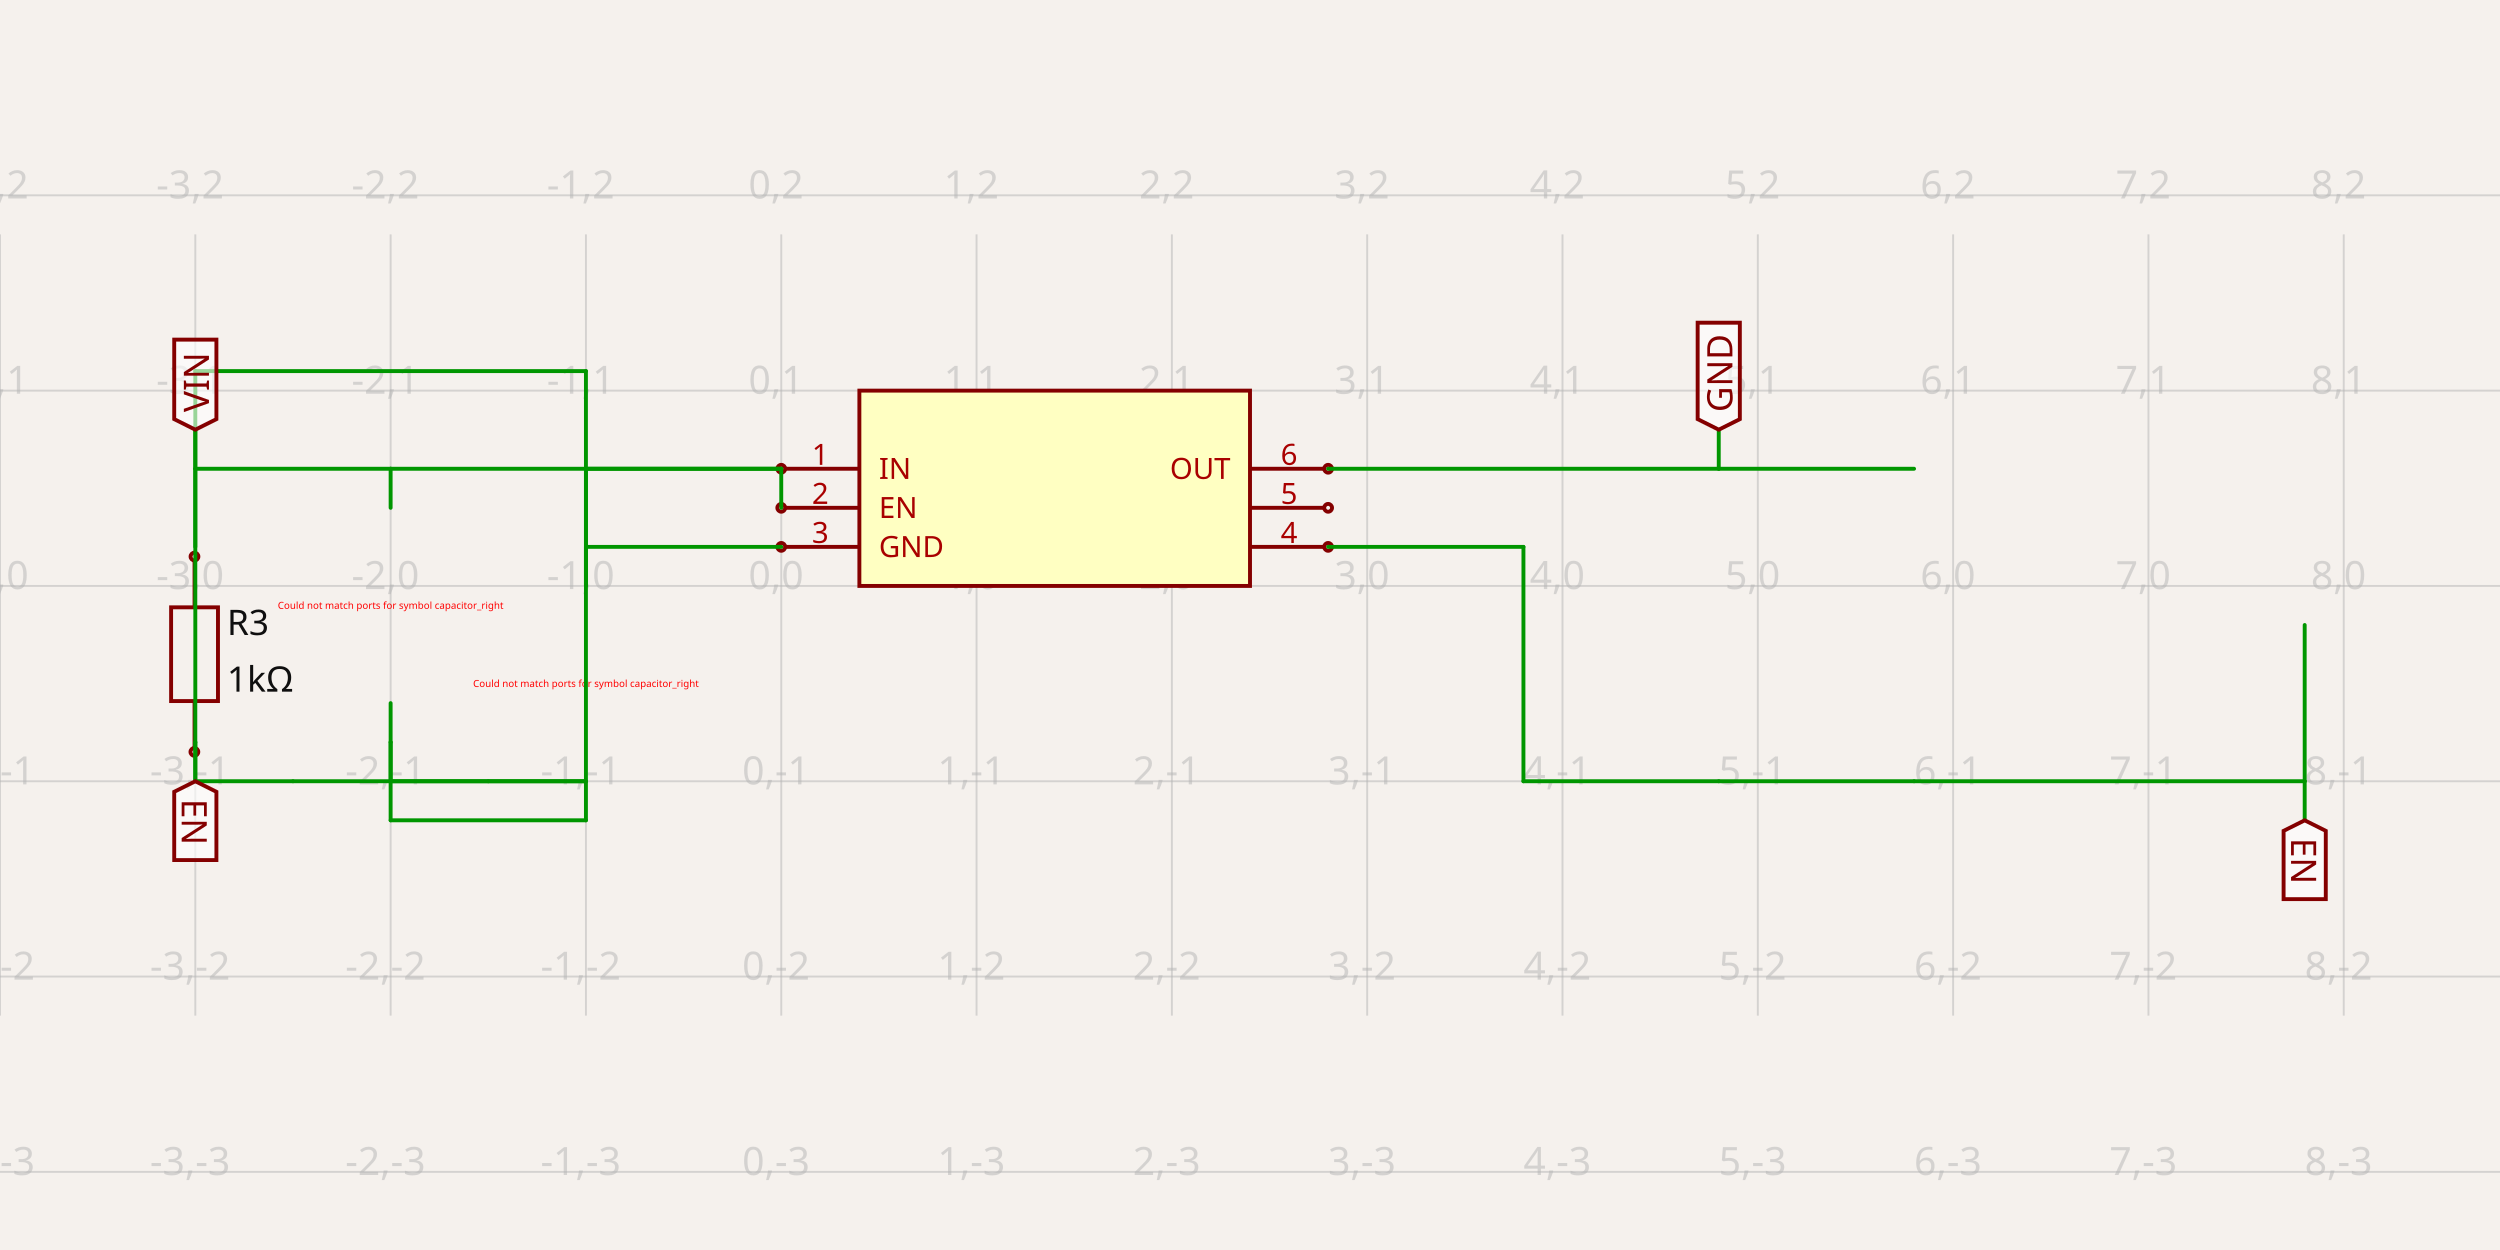
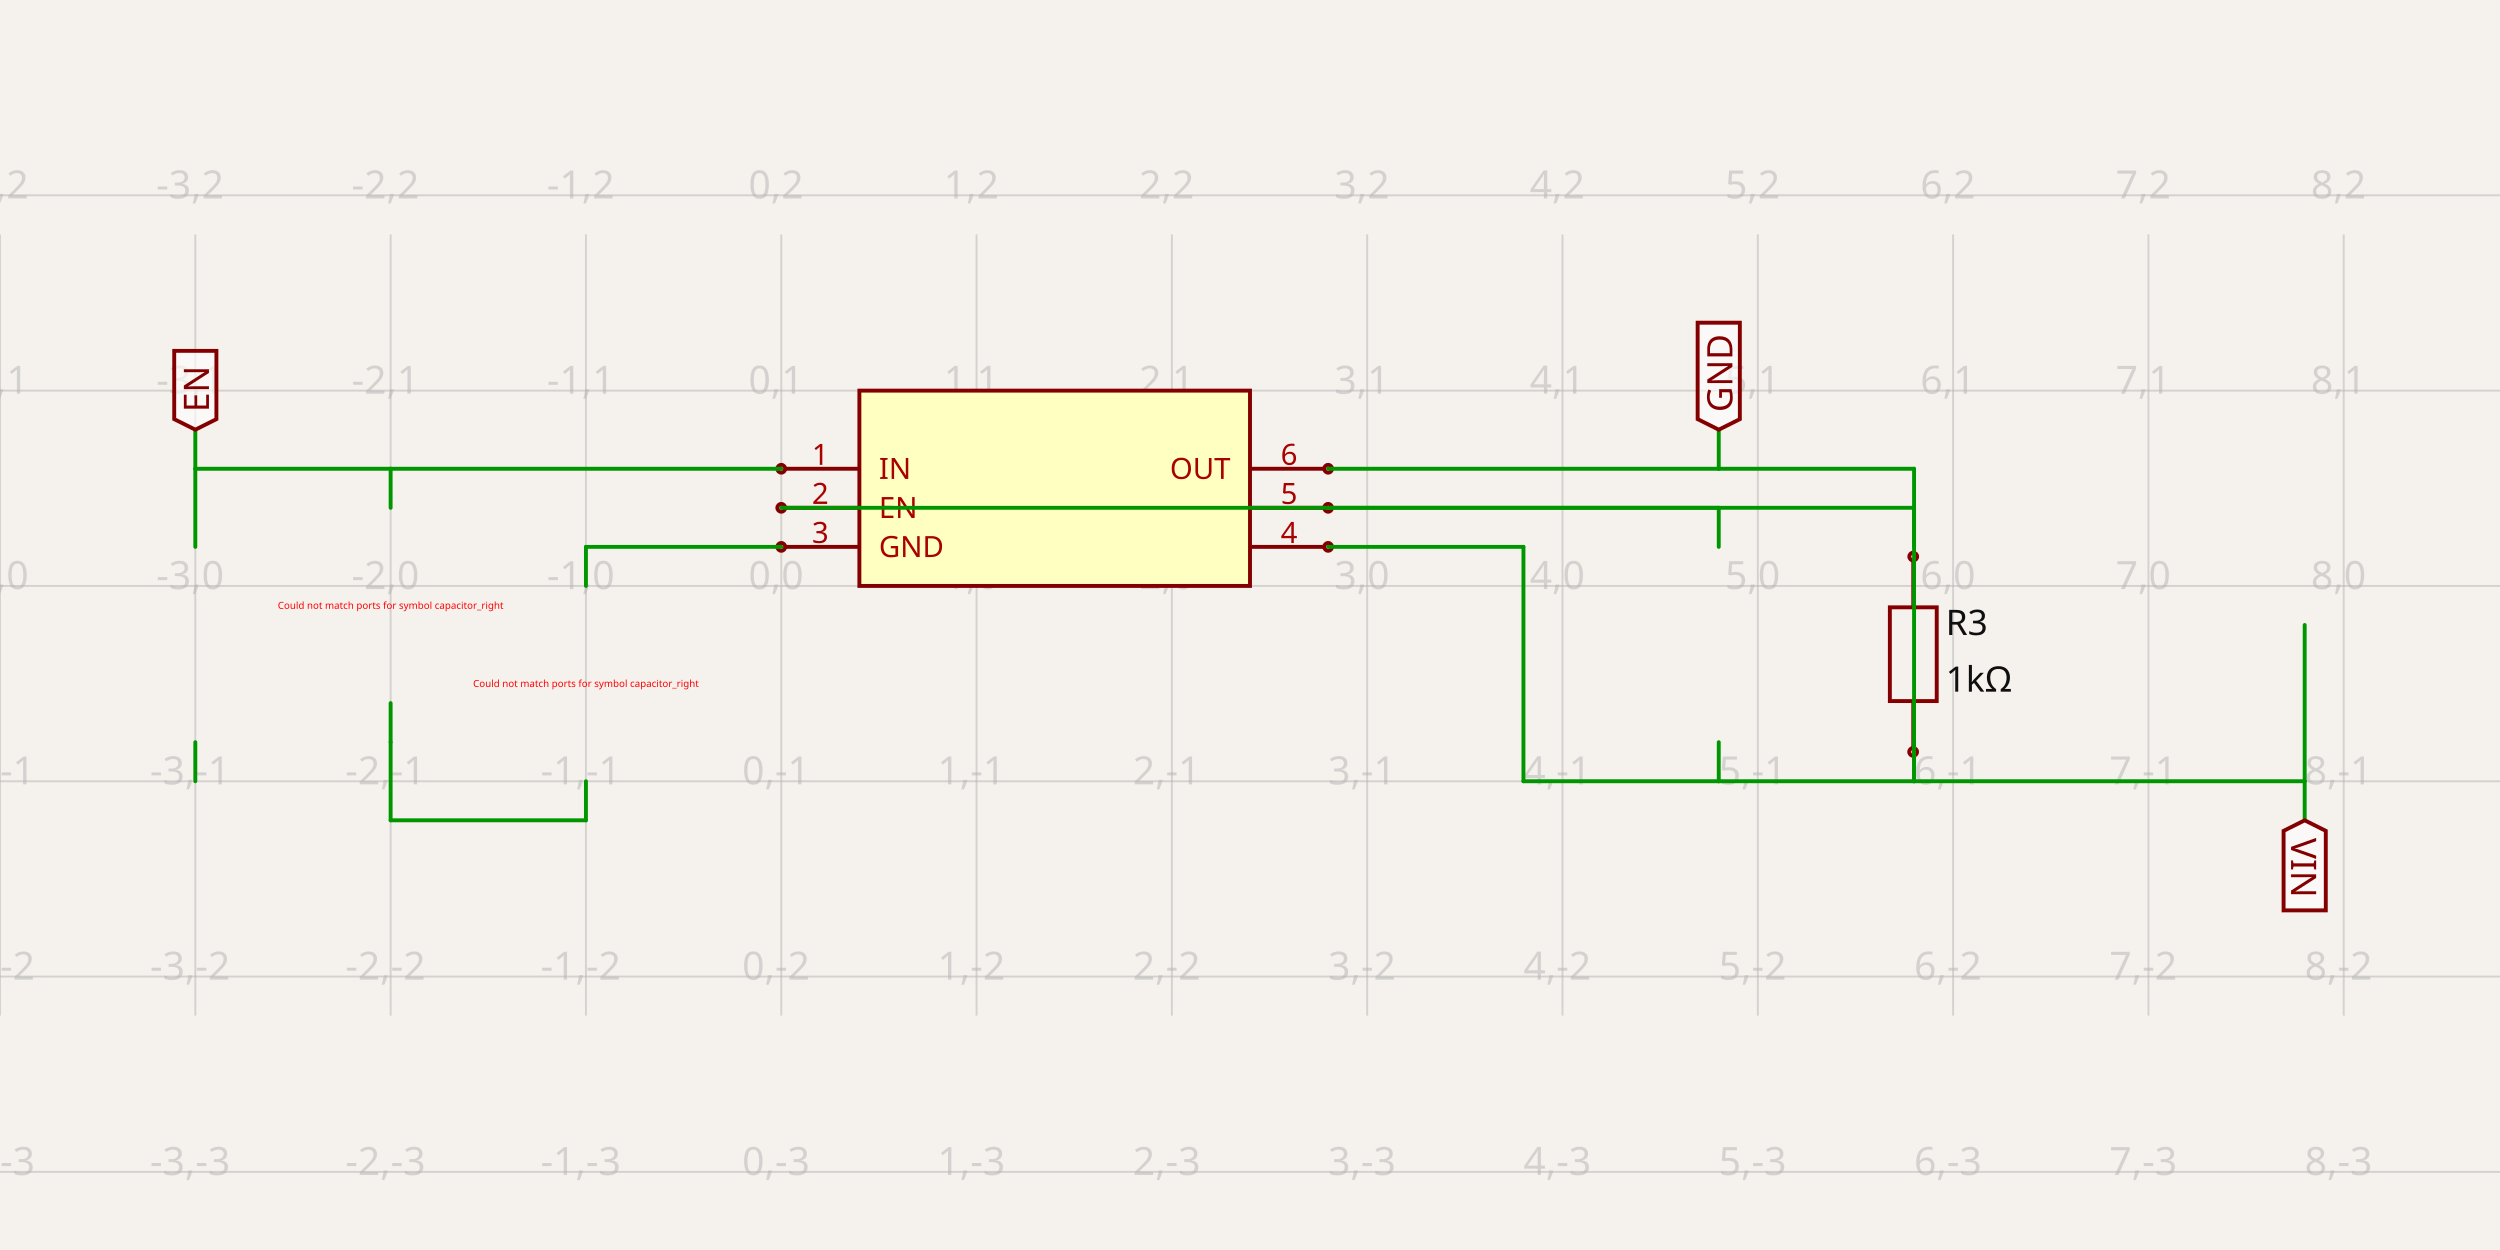
<svg xmlns="http://www.w3.org/2000/svg" width="1200" height="600" style="background-color: rgb(245, 241, 237)" data-real-to-screen-transform="matrix(93.75,0,0,-93.75,375,281.25)">
  <style>
              .boundary { fill: rgb(245, 241, 237); }
              .schematic-boundary { fill: none; stroke: #fff; }
              .component { fill: none; stroke: rgb(132, 0, 0); }
              .chip { fill: rgb(255, 255, 194); stroke: rgb(132, 0, 0); }
              .component-pin { fill: none; stroke: rgb(132, 0, 0); }
              .trace:hover {
                filter: invert(1);
              }
              .trace:hover .trace-crossing-outline {
                opacity: 0;
              }
              .text { font-family: sans-serif; fill: rgb(0, 150, 0); }
              .pin-number { fill: rgb(169, 0, 0); }
              .port-label { fill: rgb(0, 100, 100); }
              .component-name { fill: rgb(0, 100, 100); }
            </style>
  <rect class="boundary" x="0" y="0" width="1200" height="600" />
  <g class="grid">
    <line x1="0" y1="487.5" x2="0" y2="112.5" stroke="rgb(181, 181, 181)" stroke-width="0.938" stroke-opacity="0.5" />
    <line x1="93.75" y1="487.5" x2="93.75" y2="112.5" stroke="rgb(181, 181, 181)" stroke-width="0.938" stroke-opacity="0.5" />
    <line x1="187.5" y1="487.5" x2="187.5" y2="112.5" stroke="rgb(181, 181, 181)" stroke-width="0.938" stroke-opacity="0.5" />
    <line x1="281.25" y1="487.5" x2="281.25" y2="112.5" stroke="rgb(181, 181, 181)" stroke-width="0.938" stroke-opacity="0.5" />
    <line x1="375" y1="487.5" x2="375" y2="112.5" stroke="rgb(181, 181, 181)" stroke-width="0.938" stroke-opacity="0.5" />
    <line x1="468.75" y1="487.5" x2="468.75" y2="112.5" stroke="rgb(181, 181, 181)" stroke-width="0.938" stroke-opacity="0.5" />
    <line x1="562.5" y1="487.5" x2="562.5" y2="112.5" stroke="rgb(181, 181, 181)" stroke-width="0.938" stroke-opacity="0.5" />
    <line x1="656.25" y1="487.5" x2="656.25" y2="112.5" stroke="rgb(181, 181, 181)" stroke-width="0.938" stroke-opacity="0.5" />
    <line x1="750" y1="487.5" x2="750" y2="112.5" stroke="rgb(181, 181, 181)" stroke-width="0.938" stroke-opacity="0.5" />
    <line x1="843.75" y1="487.5" x2="843.75" y2="112.5" stroke="rgb(181, 181, 181)" stroke-width="0.938" stroke-opacity="0.5" />
    <line x1="937.5" y1="487.5" x2="937.5" y2="112.5" stroke="rgb(181, 181, 181)" stroke-width="0.938" stroke-opacity="0.5" />
    <line x1="1031.25" y1="487.5" x2="1031.25" y2="112.5" stroke="rgb(181, 181, 181)" stroke-width="0.938" stroke-opacity="0.5" />
    <line x1="1125" y1="487.5" x2="1125" y2="112.5" stroke="rgb(181, 181, 181)" stroke-width="0.938" stroke-opacity="0.5" />
    <line x1="1218.75" y1="487.5" x2="1218.75" y2="112.5" stroke="rgb(181, 181, 181)" stroke-width="0.938" stroke-opacity="0.5" />
    <line x1="0" y1="562.5" x2="1200" y2="562.5" stroke="rgb(181, 181, 181)" stroke-width="0.938" stroke-opacity="0.5" />
    <line x1="0" y1="468.75" x2="1200" y2="468.75" stroke="rgb(181, 181, 181)" stroke-width="0.938" stroke-opacity="0.5" />
    <line x1="0" y1="375" x2="1200" y2="375" stroke="rgb(181, 181, 181)" stroke-width="0.938" stroke-opacity="0.5" />
    <line x1="0" y1="281.25" x2="1200" y2="281.25" stroke="rgb(181, 181, 181)" stroke-width="0.938" stroke-opacity="0.5" />
    <line x1="0" y1="187.5" x2="1200" y2="187.5" stroke="rgb(181, 181, 181)" stroke-width="0.938" stroke-opacity="0.5" />
    <line x1="0" y1="93.75" x2="1200" y2="93.75" stroke="rgb(181, 181, 181)" stroke-width="0.938" stroke-opacity="0.5" />
    <text x="-2.5" y="557.5" fill="rgb(181, 181, 181)" font-size="18.75" fill-opacity="0.5" text-anchor="middle" dominant-baseline="middle" font-family="sans-serif">-4,-3</text>
    <text x="-2.5" y="463.75" fill="rgb(181, 181, 181)" font-size="18.75" fill-opacity="0.5" text-anchor="middle" dominant-baseline="middle" font-family="sans-serif">-4,-2</text>
    <text x="-2.5" y="370" fill="rgb(181, 181, 181)" font-size="18.75" fill-opacity="0.5" text-anchor="middle" dominant-baseline="middle" font-family="sans-serif">-4,-1</text>
    <text x="-2.5" y="276.25" fill="rgb(181, 181, 181)" font-size="18.75" fill-opacity="0.5" text-anchor="middle" dominant-baseline="middle" font-family="sans-serif">-4,0</text>
    <text x="-2.5" y="182.5" fill="rgb(181, 181, 181)" font-size="18.75" fill-opacity="0.5" text-anchor="middle" dominant-baseline="middle" font-family="sans-serif">-4,1</text>
    <text x="-2.5" y="88.75" fill="rgb(181, 181, 181)" font-size="18.75" fill-opacity="0.5" text-anchor="middle" dominant-baseline="middle" font-family="sans-serif">-4,2</text>
    <text x="91.25" y="557.5" fill="rgb(181, 181, 181)" font-size="18.75" fill-opacity="0.5" text-anchor="middle" dominant-baseline="middle" font-family="sans-serif">-3,-3</text>
    <text x="91.25" y="463.75" fill="rgb(181, 181, 181)" font-size="18.75" fill-opacity="0.5" text-anchor="middle" dominant-baseline="middle" font-family="sans-serif">-3,-2</text>
    <text x="91.25" y="370" fill="rgb(181, 181, 181)" font-size="18.75" fill-opacity="0.5" text-anchor="middle" dominant-baseline="middle" font-family="sans-serif">-3,-1</text>
    <text x="91.25" y="276.25" fill="rgb(181, 181, 181)" font-size="18.75" fill-opacity="0.5" text-anchor="middle" dominant-baseline="middle" font-family="sans-serif">-3,0</text>
    <text x="91.25" y="182.5" fill="rgb(181, 181, 181)" font-size="18.75" fill-opacity="0.5" text-anchor="middle" dominant-baseline="middle" font-family="sans-serif">-3,1</text>
    <text x="91.25" y="88.75" fill="rgb(181, 181, 181)" font-size="18.75" fill-opacity="0.5" text-anchor="middle" dominant-baseline="middle" font-family="sans-serif">-3,2</text>
    <text x="185" y="557.5" fill="rgb(181, 181, 181)" font-size="18.75" fill-opacity="0.5" text-anchor="middle" dominant-baseline="middle" font-family="sans-serif">-2,-3</text>
    <text x="185" y="463.75" fill="rgb(181, 181, 181)" font-size="18.75" fill-opacity="0.5" text-anchor="middle" dominant-baseline="middle" font-family="sans-serif">-2,-2</text>
    <text x="185" y="370" fill="rgb(181, 181, 181)" font-size="18.75" fill-opacity="0.5" text-anchor="middle" dominant-baseline="middle" font-family="sans-serif">-2,-1</text>
    <text x="185" y="276.25" fill="rgb(181, 181, 181)" font-size="18.75" fill-opacity="0.5" text-anchor="middle" dominant-baseline="middle" font-family="sans-serif">-2,0</text>
    <text x="185" y="182.5" fill="rgb(181, 181, 181)" font-size="18.75" fill-opacity="0.5" text-anchor="middle" dominant-baseline="middle" font-family="sans-serif">-2,1</text>
    <text x="185" y="88.75" fill="rgb(181, 181, 181)" font-size="18.75" fill-opacity="0.5" text-anchor="middle" dominant-baseline="middle" font-family="sans-serif">-2,2</text>
    <text x="278.75" y="557.5" fill="rgb(181, 181, 181)" font-size="18.75" fill-opacity="0.5" text-anchor="middle" dominant-baseline="middle" font-family="sans-serif">-1,-3</text>
    <text x="278.75" y="463.75" fill="rgb(181, 181, 181)" font-size="18.75" fill-opacity="0.5" text-anchor="middle" dominant-baseline="middle" font-family="sans-serif">-1,-2</text>
    <text x="278.75" y="370" fill="rgb(181, 181, 181)" font-size="18.75" fill-opacity="0.5" text-anchor="middle" dominant-baseline="middle" font-family="sans-serif">-1,-1</text>
    <text x="278.75" y="276.25" fill="rgb(181, 181, 181)" font-size="18.75" fill-opacity="0.5" text-anchor="middle" dominant-baseline="middle" font-family="sans-serif">-1,0</text>
    <text x="278.75" y="182.5" fill="rgb(181, 181, 181)" font-size="18.75" fill-opacity="0.5" text-anchor="middle" dominant-baseline="middle" font-family="sans-serif">-1,1</text>
    <text x="278.75" y="88.75" fill="rgb(181, 181, 181)" font-size="18.75" fill-opacity="0.5" text-anchor="middle" dominant-baseline="middle" font-family="sans-serif">-1,2</text>
    <text x="372.5" y="557.5" fill="rgb(181, 181, 181)" font-size="18.75" fill-opacity="0.5" text-anchor="middle" dominant-baseline="middle" font-family="sans-serif">0,-3</text>
    <text x="372.5" y="463.75" fill="rgb(181, 181, 181)" font-size="18.75" fill-opacity="0.5" text-anchor="middle" dominant-baseline="middle" font-family="sans-serif">0,-2</text>
    <text x="372.5" y="370" fill="rgb(181, 181, 181)" font-size="18.75" fill-opacity="0.5" text-anchor="middle" dominant-baseline="middle" font-family="sans-serif">0,-1</text>
    <text x="372.5" y="276.25" fill="rgb(181, 181, 181)" font-size="18.75" fill-opacity="0.5" text-anchor="middle" dominant-baseline="middle" font-family="sans-serif">0,0</text>
    <text x="372.5" y="182.5" fill="rgb(181, 181, 181)" font-size="18.75" fill-opacity="0.5" text-anchor="middle" dominant-baseline="middle" font-family="sans-serif">0,1</text>
    <text x="372.5" y="88.75" fill="rgb(181, 181, 181)" font-size="18.75" fill-opacity="0.5" text-anchor="middle" dominant-baseline="middle" font-family="sans-serif">0,2</text>
    <text x="466.25" y="557.5" fill="rgb(181, 181, 181)" font-size="18.75" fill-opacity="0.5" text-anchor="middle" dominant-baseline="middle" font-family="sans-serif">1,-3</text>
    <text x="466.25" y="463.75" fill="rgb(181, 181, 181)" font-size="18.75" fill-opacity="0.5" text-anchor="middle" dominant-baseline="middle" font-family="sans-serif">1,-2</text>
    <text x="466.25" y="370" fill="rgb(181, 181, 181)" font-size="18.75" fill-opacity="0.5" text-anchor="middle" dominant-baseline="middle" font-family="sans-serif">1,-1</text>
    <text x="466.25" y="276.25" fill="rgb(181, 181, 181)" font-size="18.75" fill-opacity="0.5" text-anchor="middle" dominant-baseline="middle" font-family="sans-serif">1,0</text>
    <text x="466.25" y="182.5" fill="rgb(181, 181, 181)" font-size="18.75" fill-opacity="0.5" text-anchor="middle" dominant-baseline="middle" font-family="sans-serif">1,1</text>
    <text x="466.25" y="88.75" fill="rgb(181, 181, 181)" font-size="18.75" fill-opacity="0.5" text-anchor="middle" dominant-baseline="middle" font-family="sans-serif">1,2</text>
    <text x="560" y="557.5" fill="rgb(181, 181, 181)" font-size="18.75" fill-opacity="0.5" text-anchor="middle" dominant-baseline="middle" font-family="sans-serif">2,-3</text>
    <text x="560" y="463.75" fill="rgb(181, 181, 181)" font-size="18.75" fill-opacity="0.5" text-anchor="middle" dominant-baseline="middle" font-family="sans-serif">2,-2</text>
    <text x="560" y="370" fill="rgb(181, 181, 181)" font-size="18.75" fill-opacity="0.5" text-anchor="middle" dominant-baseline="middle" font-family="sans-serif">2,-1</text>
    <text x="560" y="276.25" fill="rgb(181, 181, 181)" font-size="18.75" fill-opacity="0.5" text-anchor="middle" dominant-baseline="middle" font-family="sans-serif">2,0</text>
    <text x="560" y="182.5" fill="rgb(181, 181, 181)" font-size="18.75" fill-opacity="0.5" text-anchor="middle" dominant-baseline="middle" font-family="sans-serif">2,1</text>
    <text x="560" y="88.75" fill="rgb(181, 181, 181)" font-size="18.75" fill-opacity="0.5" text-anchor="middle" dominant-baseline="middle" font-family="sans-serif">2,2</text>
    <text x="653.75" y="557.5" fill="rgb(181, 181, 181)" font-size="18.75" fill-opacity="0.5" text-anchor="middle" dominant-baseline="middle" font-family="sans-serif">3,-3</text>
    <text x="653.75" y="463.75" fill="rgb(181, 181, 181)" font-size="18.75" fill-opacity="0.5" text-anchor="middle" dominant-baseline="middle" font-family="sans-serif">3,-2</text>
    <text x="653.75" y="370" fill="rgb(181, 181, 181)" font-size="18.75" fill-opacity="0.5" text-anchor="middle" dominant-baseline="middle" font-family="sans-serif">3,-1</text>
    <text x="653.75" y="276.25" fill="rgb(181, 181, 181)" font-size="18.75" fill-opacity="0.5" text-anchor="middle" dominant-baseline="middle" font-family="sans-serif">3,0</text>
    <text x="653.75" y="182.5" fill="rgb(181, 181, 181)" font-size="18.75" fill-opacity="0.5" text-anchor="middle" dominant-baseline="middle" font-family="sans-serif">3,1</text>
    <text x="653.75" y="88.75" fill="rgb(181, 181, 181)" font-size="18.75" fill-opacity="0.5" text-anchor="middle" dominant-baseline="middle" font-family="sans-serif">3,2</text>
    <text x="747.5" y="557.5" fill="rgb(181, 181, 181)" font-size="18.75" fill-opacity="0.5" text-anchor="middle" dominant-baseline="middle" font-family="sans-serif">4,-3</text>
    <text x="747.5" y="463.75" fill="rgb(181, 181, 181)" font-size="18.75" fill-opacity="0.5" text-anchor="middle" dominant-baseline="middle" font-family="sans-serif">4,-2</text>
    <text x="747.5" y="370" fill="rgb(181, 181, 181)" font-size="18.75" fill-opacity="0.5" text-anchor="middle" dominant-baseline="middle" font-family="sans-serif">4,-1</text>
    <text x="747.5" y="276.25" fill="rgb(181, 181, 181)" font-size="18.75" fill-opacity="0.5" text-anchor="middle" dominant-baseline="middle" font-family="sans-serif">4,0</text>
    <text x="747.5" y="182.5" fill="rgb(181, 181, 181)" font-size="18.75" fill-opacity="0.5" text-anchor="middle" dominant-baseline="middle" font-family="sans-serif">4,1</text>
    <text x="747.5" y="88.75" fill="rgb(181, 181, 181)" font-size="18.75" fill-opacity="0.5" text-anchor="middle" dominant-baseline="middle" font-family="sans-serif">4,2</text>
    <text x="841.25" y="557.5" fill="rgb(181, 181, 181)" font-size="18.75" fill-opacity="0.5" text-anchor="middle" dominant-baseline="middle" font-family="sans-serif">5,-3</text>
    <text x="841.25" y="463.75" fill="rgb(181, 181, 181)" font-size="18.75" fill-opacity="0.5" text-anchor="middle" dominant-baseline="middle" font-family="sans-serif">5,-2</text>
    <text x="841.25" y="370" fill="rgb(181, 181, 181)" font-size="18.75" fill-opacity="0.5" text-anchor="middle" dominant-baseline="middle" font-family="sans-serif">5,-1</text>
    <text x="841.25" y="276.25" fill="rgb(181, 181, 181)" font-size="18.75" fill-opacity="0.5" text-anchor="middle" dominant-baseline="middle" font-family="sans-serif">5,0</text>
    <text x="841.25" y="182.5" fill="rgb(181, 181, 181)" font-size="18.75" fill-opacity="0.5" text-anchor="middle" dominant-baseline="middle" font-family="sans-serif">5,1</text>
    <text x="841.25" y="88.75" fill="rgb(181, 181, 181)" font-size="18.75" fill-opacity="0.5" text-anchor="middle" dominant-baseline="middle" font-family="sans-serif">5,2</text>
    <text x="935" y="557.5" fill="rgb(181, 181, 181)" font-size="18.75" fill-opacity="0.5" text-anchor="middle" dominant-baseline="middle" font-family="sans-serif">6,-3</text>
    <text x="935" y="463.75" fill="rgb(181, 181, 181)" font-size="18.75" fill-opacity="0.5" text-anchor="middle" dominant-baseline="middle" font-family="sans-serif">6,-2</text>
    <text x="935" y="370" fill="rgb(181, 181, 181)" font-size="18.75" fill-opacity="0.5" text-anchor="middle" dominant-baseline="middle" font-family="sans-serif">6,-1</text>
    <text x="935" y="276.25" fill="rgb(181, 181, 181)" font-size="18.75" fill-opacity="0.5" text-anchor="middle" dominant-baseline="middle" font-family="sans-serif">6,0</text>
    <text x="935" y="182.5" fill="rgb(181, 181, 181)" font-size="18.75" fill-opacity="0.5" text-anchor="middle" dominant-baseline="middle" font-family="sans-serif">6,1</text>
    <text x="935" y="88.75" fill="rgb(181, 181, 181)" font-size="18.75" fill-opacity="0.5" text-anchor="middle" dominant-baseline="middle" font-family="sans-serif">6,2</text>
    <text x="1028.75" y="557.5" fill="rgb(181, 181, 181)" font-size="18.75" fill-opacity="0.5" text-anchor="middle" dominant-baseline="middle" font-family="sans-serif">7,-3</text>
    <text x="1028.75" y="463.75" fill="rgb(181, 181, 181)" font-size="18.75" fill-opacity="0.5" text-anchor="middle" dominant-baseline="middle" font-family="sans-serif">7,-2</text>
    <text x="1028.75" y="370" fill="rgb(181, 181, 181)" font-size="18.75" fill-opacity="0.5" text-anchor="middle" dominant-baseline="middle" font-family="sans-serif">7,-1</text>
    <text x="1028.75" y="276.25" fill="rgb(181, 181, 181)" font-size="18.75" fill-opacity="0.5" text-anchor="middle" dominant-baseline="middle" font-family="sans-serif">7,0</text>
    <text x="1028.75" y="182.5" fill="rgb(181, 181, 181)" font-size="18.75" fill-opacity="0.5" text-anchor="middle" dominant-baseline="middle" font-family="sans-serif">7,1</text>
    <text x="1028.75" y="88.75" fill="rgb(181, 181, 181)" font-size="18.75" fill-opacity="0.5" text-anchor="middle" dominant-baseline="middle" font-family="sans-serif">7,2</text>
    <text x="1122.5" y="557.5" fill="rgb(181, 181, 181)" font-size="18.75" fill-opacity="0.5" text-anchor="middle" dominant-baseline="middle" font-family="sans-serif">8,-3</text>
    <text x="1122.5" y="463.75" fill="rgb(181, 181, 181)" font-size="18.75" fill-opacity="0.5" text-anchor="middle" dominant-baseline="middle" font-family="sans-serif">8,-2</text>
    <text x="1122.5" y="370" fill="rgb(181, 181, 181)" font-size="18.75" fill-opacity="0.5" text-anchor="middle" dominant-baseline="middle" font-family="sans-serif">8,-1</text>
    <text x="1122.5" y="276.25" fill="rgb(181, 181, 181)" font-size="18.75" fill-opacity="0.5" text-anchor="middle" dominant-baseline="middle" font-family="sans-serif">8,0</text>
    <text x="1122.5" y="182.5" fill="rgb(181, 181, 181)" font-size="18.75" fill-opacity="0.5" text-anchor="middle" dominant-baseline="middle" font-family="sans-serif">8,1</text>
    <text x="1122.5" y="88.75" fill="rgb(181, 181, 181)" font-size="18.75" fill-opacity="0.5" text-anchor="middle" dominant-baseline="middle" font-family="sans-serif">8,2</text>
    <text x="1216.25" y="557.5" fill="rgb(181, 181, 181)" font-size="18.75" fill-opacity="0.5" text-anchor="middle" dominant-baseline="middle" font-family="sans-serif">9,-3</text>
    <text x="1216.25" y="463.75" fill="rgb(181, 181, 181)" font-size="18.75" fill-opacity="0.5" text-anchor="middle" dominant-baseline="middle" font-family="sans-serif">9,-2</text>
    <text x="1216.25" y="370" fill="rgb(181, 181, 181)" font-size="18.75" fill-opacity="0.5" text-anchor="middle" dominant-baseline="middle" font-family="sans-serif">9,-1</text>
    <text x="1216.25" y="276.25" fill="rgb(181, 181, 181)" font-size="18.75" fill-opacity="0.5" text-anchor="middle" dominant-baseline="middle" font-family="sans-serif">9,0</text>
    <text x="1216.25" y="182.5" fill="rgb(181, 181, 181)" font-size="18.75" fill-opacity="0.5" text-anchor="middle" dominant-baseline="middle" font-family="sans-serif">9,1</text>
    <text x="1216.25" y="88.75" fill="rgb(181, 181, 181)" font-size="18.75" fill-opacity="0.5" text-anchor="middle" dominant-baseline="middle" font-family="sans-serif">9,2</text>
  </g>
  <g data-circuit-json-type="schematic_component" data-schematic-component-id="schematic_component_0">
    <rect class="component chip" x="412.5" y="187.5" width="187.5" height="93.75" stroke-width="1.875px" fill="rgb(255, 255, 194)" stroke="rgb(132, 0, 0)" />
    <rect class="component-overlay" x="412.5" y="187.5" width="187.5" height="93.75" fill="transparent" />
    <line class="component-pin" x1="376.875" y1="225" x2="412.5" y2="225" stroke-width="1.875px" />
    <circle class="component-pin" cx="375" cy="225" r="1.875" stroke-width="1.875px" />
    <text class="pin-number" x="393.75" y="223.125" style="font-family: sans-serif;" fill="rgb(169, 0, 0)" text-anchor="middle" dominant-baseline="auto" font-size="14.062px" transform="">1</text>
    <text class="pin-number" x="421.875" y="225" style="font-family: sans-serif;" fill="rgb(169, 0, 0)" text-anchor="start" dominant-baseline="middle" font-size="14.062px" transform="">IN</text>
    <line class="component-pin" x1="376.875" y1="243.75" x2="412.5" y2="243.75" stroke-width="1.875px" />
    <circle class="component-pin" cx="375" cy="243.75" r="1.875" stroke-width="1.875px" />
    <text class="pin-number" x="393.75" y="241.875" style="font-family: sans-serif;" fill="rgb(169, 0, 0)" text-anchor="middle" dominant-baseline="auto" font-size="14.062px" transform="">2</text>
    <text class="pin-number" x="421.875" y="243.75" style="font-family: sans-serif;" fill="rgb(169, 0, 0)" text-anchor="start" dominant-baseline="middle" font-size="14.062px" transform="">EN</text>
    <line class="component-pin" x1="376.875" y1="262.5" x2="412.5" y2="262.5" stroke-width="1.875px" />
    <circle class="component-pin" cx="375" cy="262.5" r="1.875" stroke-width="1.875px" />
    <text class="pin-number" x="393.75" y="260.625" style="font-family: sans-serif;" fill="rgb(169, 0, 0)" text-anchor="middle" dominant-baseline="auto" font-size="14.062px" transform="">3</text>
    <text class="pin-number" x="421.875" y="262.5" style="font-family: sans-serif;" fill="rgb(169, 0, 0)" text-anchor="start" dominant-baseline="middle" font-size="14.062px" transform="">GND</text>
    <line class="component-pin" x1="635.625" y1="225" x2="600" y2="225" stroke-width="1.875px" />
    <circle class="component-pin" cx="637.5" cy="225" r="1.875" stroke-width="1.875px" />
    <text class="pin-number" x="618.75" y="223.125" style="font-family: sans-serif;" fill="rgb(169, 0, 0)" text-anchor="middle" dominant-baseline="auto" font-size="14.062px" transform="">6</text>
    <text class="pin-number" x="590.625" y="225" style="font-family: sans-serif;" fill="rgb(169, 0, 0)" text-anchor="end" dominant-baseline="middle" font-size="14.062px" transform="">OUT</text>
    <line class="component-pin" x1="635.625" y1="262.5" x2="600" y2="262.5" stroke-width="1.875px" />
    <circle class="component-pin" cx="637.5" cy="262.5" r="1.875" stroke-width="1.875px" />
    <text class="pin-number" x="618.75" y="260.625" style="font-family: sans-serif;" fill="rgb(169, 0, 0)" text-anchor="middle" dominant-baseline="auto" font-size="14.062px" transform="">4</text>
    <line class="component-pin" x1="635.625" y1="243.75" x2="600" y2="243.75" stroke-width="1.875px" />
    <circle class="component-pin" cx="637.5" cy="243.75" r="1.875" stroke-width="1.875px" />
    <text class="pin-number" x="618.75" y="241.875" style="font-family: sans-serif;" fill="rgb(169, 0, 0)" text-anchor="middle" dominant-baseline="auto" font-size="14.062px" transform="">5</text>
  </g>
  <g data-circuit-json-type="schematic_component" data-schematic-component-id="schematic_component_1">
-     <rect class="component-overlay" x="82.132" y="269.021" width="22.497" height="89.988" fill="transparent" />
-     <path d="M 93.381 269.021 L 93.381 291.518" stroke="rgb(132, 0, 0)" fill="none" stroke-width="1.875px" />
-     <path d="M 93.381 336.512 L 93.381 359.009" stroke="rgb(132, 0, 0)" fill="none" stroke-width="1.875px" />
-     <path d="M 104.629 314.015 L 104.629 336.512 L 82.132 336.512 L 82.132 291.518 L 104.629 291.518 L 104.629 314.015" stroke="rgb(132, 0, 0)" fill="none" stroke-width="1.875px" />
-     <text x="108.966" y="298.938" fill="rgb(15, 15, 15)" font-family="sans-serif" text-anchor="start" dominant-baseline="middle" font-size="16.875px">R3</text>
-     <text x="108.966" y="326.147" fill="rgb(15, 15, 15)" font-family="sans-serif" text-anchor="start" dominant-baseline="middle" font-size="16.875px">1kΩ</text>
-     <circle cx="93.35" cy="267.156" r="1.875px" stroke-width="1.875px" fill="none" stroke="rgb(132, 0, 0)" />
-     <circle cx="93.304" cy="360.906" r="1.875px" stroke-width="1.875px" fill="none" stroke="rgb(132, 0, 0)" />
+     <rect class="component-overlay" x="907.132" y="269.021" width="22.497" height="89.988" fill="transparent" />
+     <path d="M 918.381 269.021 L 918.381 291.518" stroke="rgb(132, 0, 0)" fill="none" stroke-width="1.875px" />
+     <path d="M 918.381 336.512 L 918.381 359.009" stroke="rgb(132, 0, 0)" fill="none" stroke-width="1.875px" />
+     <path d="M 929.629 314.015 L 929.629 336.512 L 907.132 336.512 L 907.132 291.518 L 929.629 291.518 L 929.629 314.015" stroke="rgb(132, 0, 0)" fill="none" stroke-width="1.875px" />
+     <text x="933.966" y="298.938" fill="rgb(15, 15, 15)" font-family="sans-serif" text-anchor="start" dominant-baseline="middle" font-size="16.875px">R3</text>
+     <text x="933.966" y="326.147" fill="rgb(15, 15, 15)" font-family="sans-serif" text-anchor="start" dominant-baseline="middle" font-size="16.875px">1kΩ</text>
+     <circle cx="918.35" cy="267.156" r="1.875px" stroke-width="1.875px" fill="none" stroke="rgb(132, 0, 0)" />
+     <circle cx="918.304" cy="360.906" r="1.875px" stroke-width="1.875px" fill="none" stroke="rgb(132, 0, 0)" />
  </g>
  <g data-circuit-json-type="schematic_component" data-schematic-component-id="schematic_component_2">
    <text x="187.5" y="290.625" fill="red" text-anchor="middle" dominant-baseline="middle" font-family="sans-serif" font-size="4.688px">Could not match ports for symbol capacitor_right</text>
  </g>
  <g data-circuit-json-type="schematic_component" data-schematic-component-id="schematic_component_3">
    <text x="281.25" y="328.125" fill="red" text-anchor="middle" dominant-baseline="middle" font-family="sans-serif" font-size="4.688px">Could not match ports for symbol capacitor_right</text>
  </g>
  <g class="trace" data-circuit-json-type="schematic_trace" data-schematic-trace-id="asd">
    <path d="M 375 225 L 187.5 225" class="trace-invisible-hover-outline" stroke="rgb(0, 150, 0)" fill="none" stroke-width="15px" stroke-linecap="round" opacity="0" stroke-linejoin="round" />
    <path d="M 375 225 L 187.5 225" stroke="rgb(0, 150, 0)" fill="none" stroke-width="1.875px" stroke-linecap="round" stroke-linejoin="round" />
  </g>
  <g class="trace" data-circuit-json-type="schematic_trace" data-schematic-trace-id="asd">
    <path d="M 187.5 225 L 93.75 225" class="trace-invisible-hover-outline" stroke="rgb(0, 150, 0)" fill="none" stroke-width="15px" stroke-linecap="round" opacity="0" stroke-linejoin="round" />
    <path d="M 187.5 225 L 93.75 225" stroke="rgb(0, 150, 0)" fill="none" stroke-width="1.875px" stroke-linecap="round" stroke-linejoin="round" />
  </g>
  <g class="trace" data-circuit-json-type="schematic_trace" data-schematic-trace-id="asd">
    <path d="M 93.75 225 L 93.75 206.25" class="trace-invisible-hover-outline" stroke="rgb(0, 150, 0)" fill="none" stroke-width="15px" stroke-linecap="round" opacity="0" stroke-linejoin="round" />
    <path d="M 93.75 225 L 93.75 206.25" stroke="rgb(0, 150, 0)" fill="none" stroke-width="1.875px" stroke-linecap="round" stroke-linejoin="round" />
  </g>
  <g class="trace" data-circuit-json-type="schematic_trace" data-schematic-trace-id="asd">
    <path d="M 93.75 225 L 93.75 262.5" class="trace-invisible-hover-outline" stroke="rgb(0, 150, 0)" fill="none" stroke-width="15px" stroke-linecap="round" opacity="0" stroke-linejoin="round" />
    <path d="M 93.75 225 L 93.75 262.5" stroke="rgb(0, 150, 0)" fill="none" stroke-width="1.875px" stroke-linecap="round" stroke-linejoin="round" />
  </g>
  <g class="trace" data-circuit-json-type="schematic_trace" data-schematic-trace-id="asd">
    <path d="M 93.75 356.25 L 93.75 375" class="trace-invisible-hover-outline" stroke="rgb(0, 150, 0)" fill="none" stroke-width="15px" stroke-linecap="round" opacity="0" stroke-linejoin="round" />
    <path d="M 93.75 356.25 L 93.75 375" stroke="rgb(0, 150, 0)" fill="none" stroke-width="1.875px" stroke-linecap="round" stroke-linejoin="round" />
  </g>
  <g class="trace" data-circuit-json-type="schematic_trace" data-schematic-trace-id="asd">
    <path d="M 187.5 225 L 187.5 243.75" class="trace-invisible-hover-outline" stroke="rgb(0, 150, 0)" fill="none" stroke-width="15px" stroke-linecap="round" opacity="0" stroke-linejoin="round" />
    <path d="M 187.5 225 L 187.5 243.75" stroke="rgb(0, 150, 0)" fill="none" stroke-width="1.875px" stroke-linecap="round" stroke-linejoin="round" />
  </g>
  <g class="trace" data-circuit-json-type="schematic_trace" data-schematic-trace-id="asd">
    <path d="M 187.5 337.5 L 187.5 356.25" class="trace-invisible-hover-outline" stroke="rgb(0, 150, 0)" fill="none" stroke-width="15px" stroke-linecap="round" opacity="0" stroke-linejoin="round" />
    <path d="M 187.5 337.5 L 187.5 356.25" stroke="rgb(0, 150, 0)" fill="none" stroke-width="1.875px" stroke-linecap="round" stroke-linejoin="round" />
  </g>
  <g class="trace" data-circuit-json-type="schematic_trace" data-schematic-trace-id="asd">
    <path d="M 375 262.5 L 281.25 262.5" class="trace-invisible-hover-outline" stroke="rgb(0, 150, 0)" fill="none" stroke-width="15px" stroke-linecap="round" opacity="0" stroke-linejoin="round" />
    <path d="M 375 262.5 L 281.25 262.5" stroke="rgb(0, 150, 0)" fill="none" stroke-width="1.875px" stroke-linecap="round" stroke-linejoin="round" />
  </g>
  <g class="trace" data-circuit-json-type="schematic_trace" data-schematic-trace-id="asd">
    <path d="M 281.25 262.5 L 281.25 281.25" class="trace-invisible-hover-outline" stroke="rgb(0, 150, 0)" fill="none" stroke-width="15px" stroke-linecap="round" opacity="0" stroke-linejoin="round" />
    <path d="M 281.25 262.5 L 281.25 281.25" stroke="rgb(0, 150, 0)" fill="none" stroke-width="1.875px" stroke-linecap="round" stroke-linejoin="round" />
  </g>
  <g class="trace" data-circuit-json-type="schematic_trace" data-schematic-trace-id="asd">
    <path d="M 281.25 375 L 281.25 393.75" class="trace-invisible-hover-outline" stroke="rgb(0, 150, 0)" fill="none" stroke-width="15px" stroke-linecap="round" opacity="0" stroke-linejoin="round" />
    <path d="M 281.25 375 L 281.25 393.75" stroke="rgb(0, 150, 0)" fill="none" stroke-width="1.875px" stroke-linecap="round" stroke-linejoin="round" />
  </g>
  <g class="trace" data-circuit-json-type="schematic_trace" data-schematic-trace-id="asd">
    <path d="M 281.25 393.75 L 187.5 393.75" class="trace-invisible-hover-outline" stroke="rgb(0, 150, 0)" fill="none" stroke-width="15px" stroke-linecap="round" opacity="0" stroke-linejoin="round" />
    <path d="M 281.25 393.75 L 187.5 393.75" stroke="rgb(0, 150, 0)" fill="none" stroke-width="1.875px" stroke-linecap="round" stroke-linejoin="round" />
  </g>
  <g class="trace" data-circuit-json-type="schematic_trace" data-schematic-trace-id="asd">
    <path d="M 187.5 393.75 L 187.5 356.25" class="trace-invisible-hover-outline" stroke="rgb(0, 150, 0)" fill="none" stroke-width="15px" stroke-linecap="round" opacity="0" stroke-linejoin="round" />
    <path d="M 187.5 393.75 L 187.5 356.25" stroke="rgb(0, 150, 0)" fill="none" stroke-width="1.875px" stroke-linecap="round" stroke-linejoin="round" />
  </g>
  <g class="trace" data-circuit-json-type="schematic_trace" data-schematic-trace-id="asd">
    <path d="M 637.5 262.5 L 731.25 262.5" class="trace-invisible-hover-outline" stroke="rgb(0, 150, 0)" fill="none" stroke-width="15px" stroke-linecap="round" opacity="0" stroke-linejoin="round" />
    <path d="M 637.5 262.5 L 731.25 262.5" stroke="rgb(0, 150, 0)" fill="none" stroke-width="1.875px" stroke-linecap="round" stroke-linejoin="round" />
  </g>
  <g class="trace" data-circuit-json-type="schematic_trace" data-schematic-trace-id="asd">
    <path d="M 731.25 262.5 L 731.25 375" class="trace-invisible-hover-outline" stroke="rgb(0, 150, 0)" fill="none" stroke-width="15px" stroke-linecap="round" opacity="0" stroke-linejoin="round" />
    <path d="M 731.25 262.5 L 731.25 375" stroke="rgb(0, 150, 0)" fill="none" stroke-width="1.875px" stroke-linecap="round" stroke-linejoin="round" />
  </g>
  <g class="trace" data-circuit-json-type="schematic_trace" data-schematic-trace-id="asd">
    <path d="M 731.25 375 L 825 375" class="trace-invisible-hover-outline" stroke="rgb(0, 150, 0)" fill="none" stroke-width="15px" stroke-linecap="round" opacity="0" stroke-linejoin="round" />
    <path d="M 731.25 375 L 825 375" stroke="rgb(0, 150, 0)" fill="none" stroke-width="1.875px" stroke-linecap="round" stroke-linejoin="round" />
  </g>
  <g class="trace" data-circuit-json-type="schematic_trace" data-schematic-trace-id="asd">
    <path d="M 825 375 L 918.75 375" class="trace-invisible-hover-outline" stroke="rgb(0, 150, 0)" fill="none" stroke-width="15px" stroke-linecap="round" opacity="0" stroke-linejoin="round" />
    <path d="M 825 375 L 918.75 375" stroke="rgb(0, 150, 0)" fill="none" stroke-width="1.875px" stroke-linecap="round" stroke-linejoin="round" />
  </g>
  <g class="trace" data-circuit-json-type="schematic_trace" data-schematic-trace-id="asd">
    <path d="M 918.75 375 L 1106.25 375" class="trace-invisible-hover-outline" stroke="rgb(0, 150, 0)" fill="none" stroke-width="15px" stroke-linecap="round" opacity="0" stroke-linejoin="round" />
    <path d="M 918.75 375 L 1106.25 375" stroke="rgb(0, 150, 0)" fill="none" stroke-width="1.875px" stroke-linecap="round" stroke-linejoin="round" />
  </g>
  <g class="trace" data-circuit-json-type="schematic_trace" data-schematic-trace-id="asd">
    <path d="M 1106.25 375 L 1106.25 393.75" class="trace-invisible-hover-outline" stroke="rgb(0, 150, 0)" fill="none" stroke-width="15px" stroke-linecap="round" opacity="0" stroke-linejoin="round" />
    <path d="M 1106.25 375 L 1106.25 393.75" stroke="rgb(0, 150, 0)" fill="none" stroke-width="1.875px" stroke-linecap="round" stroke-linejoin="round" />
  </g>
  <g class="trace" data-circuit-json-type="schematic_trace" data-schematic-trace-id="asd">
+     <path d="M 637.5 243.75 L 825 243.75" class="trace-invisible-hover-outline" stroke="rgb(0, 150, 0)" fill="none" stroke-width="15px" stroke-linecap="round" opacity="0" stroke-linejoin="round" />
+     <path d="M 637.5 243.75 L 825 243.75" stroke="rgb(0, 150, 0)" fill="none" stroke-width="1.875px" stroke-linecap="round" stroke-linejoin="round" />
+   </g>
+   <g class="trace" data-circuit-json-type="schematic_trace" data-schematic-trace-id="asd">
+     <path d="M 825 243.75 L 825 262.5" class="trace-invisible-hover-outline" stroke="rgb(0, 150, 0)" fill="none" stroke-width="15px" stroke-linecap="round" opacity="0" stroke-linejoin="round" />
+     <path d="M 825 243.75 L 825 262.5" stroke="rgb(0, 150, 0)" fill="none" stroke-width="1.875px" stroke-linecap="round" stroke-linejoin="round" />
+   </g>
+   <g class="trace" data-circuit-json-type="schematic_trace" data-schematic-trace-id="asd">
+     <path d="M 825 356.25 L 825 375" class="trace-invisible-hover-outline" stroke="rgb(0, 150, 0)" fill="none" stroke-width="15px" stroke-linecap="round" opacity="0" stroke-linejoin="round" />
+     <path d="M 825 356.25 L 825 375" stroke="rgb(0, 150, 0)" fill="none" stroke-width="1.875px" stroke-linecap="round" stroke-linejoin="round" />
+   </g>
+   <g class="trace" data-circuit-json-type="schematic_trace" data-schematic-trace-id="asd">
    <path d="M 637.5 225 L 825 225" class="trace-invisible-hover-outline" stroke="rgb(0, 150, 0)" fill="none" stroke-width="15px" stroke-linecap="round" opacity="0" stroke-linejoin="round" />
    <path d="M 637.5 225 L 825 225" stroke="rgb(0, 150, 0)" fill="none" stroke-width="1.875px" stroke-linecap="round" stroke-linejoin="round" />
  </g>
  <g class="trace" data-circuit-json-type="schematic_trace" data-schematic-trace-id="asd">
    <path d="M 825 225 L 918.75 225" class="trace-invisible-hover-outline" stroke="rgb(0, 150, 0)" fill="none" stroke-width="15px" stroke-linecap="round" opacity="0" stroke-linejoin="round" />
    <path d="M 825 225 L 918.75 225" stroke="rgb(0, 150, 0)" fill="none" stroke-width="1.875px" stroke-linecap="round" stroke-linejoin="round" />
  </g>
  <g class="trace" data-circuit-json-type="schematic_trace" data-schematic-trace-id="asd">
    <path d="M 825 225 L 825 206.25" class="trace-invisible-hover-outline" stroke="rgb(0, 150, 0)" fill="none" stroke-width="15px" stroke-linecap="round" opacity="0" stroke-linejoin="round" />
    <path d="M 825 225 L 825 206.25" stroke="rgb(0, 150, 0)" fill="none" stroke-width="1.875px" stroke-linecap="round" stroke-linejoin="round" />
  </g>
  <g class="trace" data-circuit-json-type="schematic_trace" data-schematic-trace-id="asd">
    <path d="M 1106.25 375 L 1106.25 300" class="trace-invisible-hover-outline" stroke="rgb(0, 150, 0)" fill="none" stroke-width="15px" stroke-linecap="round" opacity="0" stroke-linejoin="round" />
    <path d="M 1106.25 375 L 1106.25 300" stroke="rgb(0, 150, 0)" fill="none" stroke-width="1.875px" stroke-linecap="round" stroke-linejoin="round" />
  </g>
  <g class="trace" data-circuit-json-type="schematic_trace" data-schematic-trace-id="asd">
-     <path d="M 375 243.75 L 375 225" class="trace-invisible-hover-outline" stroke="rgb(0, 150, 0)" fill="none" stroke-width="15px" stroke-linecap="round" opacity="0" stroke-linejoin="round" />
-     <path d="M 375 243.75 L 375 225" stroke="rgb(0, 150, 0)" fill="none" stroke-width="1.875px" stroke-linecap="round" stroke-linejoin="round" />
-   </g>
-   <g class="trace" data-circuit-json-type="schematic_trace" data-schematic-trace-id="asd">
-     <path d="M 375 225 L 281.25 225" class="trace-invisible-hover-outline" stroke="rgb(0, 150, 0)" fill="none" stroke-width="15px" stroke-linecap="round" opacity="0" stroke-linejoin="round" />
-     <path d="M 375 225 L 281.25 225" stroke="rgb(0, 150, 0)" fill="none" stroke-width="1.875px" stroke-linecap="round" stroke-linejoin="round" />
-   </g>
-   <g class="trace" data-circuit-json-type="schematic_trace" data-schematic-trace-id="asd">
-     <path d="M 281.25 225 L 281.25 375" class="trace-invisible-hover-outline" stroke="rgb(0, 150, 0)" fill="none" stroke-width="15px" stroke-linecap="round" opacity="0" stroke-linejoin="round" />
-     <path d="M 281.25 225 L 281.25 375" stroke="rgb(0, 150, 0)" fill="none" stroke-width="1.875px" stroke-linecap="round" stroke-linejoin="round" />
-   </g>
-   <g class="trace" data-circuit-json-type="schematic_trace" data-schematic-trace-id="asd">
-     <path d="M 187.5 356.25 L 187.5 375" class="trace-invisible-hover-outline" stroke="rgb(0, 150, 0)" fill="none" stroke-width="15px" stroke-linecap="round" opacity="0" stroke-linejoin="round" />
-     <path d="M 187.5 356.25 L 187.5 375" stroke="rgb(0, 150, 0)" fill="none" stroke-width="1.875px" stroke-linecap="round" stroke-linejoin="round" />
-   </g>
-   <g class="trace" data-circuit-json-type="schematic_trace" data-schematic-trace-id="asd">
-     <path d="M 187.5 375 L 281.25 375" class="trace-invisible-hover-outline" stroke="rgb(0, 150, 0)" fill="none" stroke-width="15px" stroke-linecap="round" opacity="0" stroke-linejoin="round" />
-     <path d="M 187.5 375 L 281.25 375" stroke="rgb(0, 150, 0)" fill="none" stroke-width="1.875px" stroke-linecap="round" stroke-linejoin="round" />
-   </g>
-   <g class="trace" data-circuit-json-type="schematic_trace" data-schematic-trace-id="asd">
-     <path d="M 281.25 375 L 234.375 375" class="trace-invisible-hover-outline" stroke="rgb(0, 150, 0)" fill="none" stroke-width="15px" stroke-linecap="round" opacity="0" stroke-linejoin="round" />
-     <path d="M 281.25 375 L 234.375 375" stroke="rgb(0, 150, 0)" fill="none" stroke-width="1.875px" stroke-linecap="round" stroke-linejoin="round" />
-   </g>
-   <g class="trace" data-circuit-json-type="schematic_trace" data-schematic-trace-id="asd">
-     <path d="M 234.375 375 L 187.5 375" class="trace-invisible-hover-outline" stroke="rgb(0, 150, 0)" fill="none" stroke-width="15px" stroke-linecap="round" opacity="0" stroke-linejoin="round" />
-     <path d="M 234.375 375 L 187.5 375" stroke="rgb(0, 150, 0)" fill="none" stroke-width="1.875px" stroke-linecap="round" stroke-linejoin="round" />
-   </g>
-   <g class="trace" data-circuit-json-type="schematic_trace" data-schematic-trace-id="asd">
-     <path d="M 187.5 375 L 140.625 375" class="trace-invisible-hover-outline" stroke="rgb(0, 150, 0)" fill="none" stroke-width="15px" stroke-linecap="round" opacity="0" stroke-linejoin="round" />
-     <path d="M 187.5 375 L 140.625 375" stroke="rgb(0, 150, 0)" fill="none" stroke-width="1.875px" stroke-linecap="round" stroke-linejoin="round" />
-   </g>
-   <g class="trace" data-circuit-json-type="schematic_trace" data-schematic-trace-id="asd">
-     <path d="M 140.625 375 L 93.75 375" class="trace-invisible-hover-outline" stroke="rgb(0, 150, 0)" fill="none" stroke-width="15px" stroke-linecap="round" opacity="0" stroke-linejoin="round" />
-     <path d="M 140.625 375 L 93.75 375" stroke="rgb(0, 150, 0)" fill="none" stroke-width="1.875px" stroke-linecap="round" stroke-linejoin="round" />
-   </g>
-   <g class="trace" data-circuit-json-type="schematic_trace" data-schematic-trace-id="asd">
-     <path d="M 281.25 281.25 L 281.25 178.125" class="trace-invisible-hover-outline" stroke="rgb(0, 150, 0)" fill="none" stroke-width="15px" stroke-linecap="round" opacity="0" stroke-linejoin="round" />
-     <path d="M 281.25 281.25 L 281.25 178.125" stroke="rgb(0, 150, 0)" fill="none" stroke-width="1.875px" stroke-linecap="round" stroke-linejoin="round" />
-   </g>
-   <g class="trace" data-circuit-json-type="schematic_trace" data-schematic-trace-id="asd">
-     <path d="M 281.25 178.125 L 93.75 178.125" class="trace-invisible-hover-outline" stroke="rgb(0, 150, 0)" fill="none" stroke-width="15px" stroke-linecap="round" opacity="0" stroke-linejoin="round" />
-     <path d="M 281.25 178.125 L 93.75 178.125" stroke="rgb(0, 150, 0)" fill="none" stroke-width="1.875px" stroke-linecap="round" stroke-linejoin="round" />
-   </g>
-   <g class="trace" data-circuit-json-type="schematic_trace" data-schematic-trace-id="asd">
-     <path d="M 93.75 178.125 L 93.75 356.25" class="trace-invisible-hover-outline" stroke="rgb(0, 150, 0)" fill="none" stroke-width="15px" stroke-linecap="round" opacity="0" stroke-linejoin="round" />
-     <path d="M 93.75 178.125 L 93.75 356.25" stroke="rgb(0, 150, 0)" fill="none" stroke-width="1.875px" stroke-linecap="round" stroke-linejoin="round" />
-   </g>
-   <g class="trace" data-circuit-json-type="schematic_trace" data-schematic-trace-id="asd">
-     <path d="M 93.75 375 L 93.75 356.25" class="trace-invisible-hover-outline" stroke="rgb(0, 150, 0)" fill="none" stroke-width="15px" stroke-linecap="round" opacity="0" stroke-linejoin="round" />
-     <path d="M 93.75 375 L 93.75 356.25" stroke="rgb(0, 150, 0)" fill="none" stroke-width="1.875px" stroke-linecap="round" stroke-linejoin="round" />
-   </g>
-   <path class="net-label" d="     M 93.75,206.25     L 83.625,201.188     L 83.625,163.025     L 103.875,163.025     L 103.875,201.188     Z   " fill="rgba(255, 255, 255, 0.6)" stroke="rgb(132, 0, 0)" stroke-width="1.875px" />
-   <text class="net-label-text" x="93.75" y="197.812" fill="rgb(132, 0, 0)" text-anchor="start" dominant-baseline="central" font-family="sans-serif" font-variant-numeric="tabular-nums" font-size="16.875px" transform="rotate(-90 93.75 197.8125)">VIN</text>
-   <path class="net-label" d="     M 93.75,375     L 103.875,380.062     L 103.875,412.837     L 83.625,412.837     L 83.625,380.062     Z   " fill="rgba(255, 255, 255, 0.6)" stroke="rgb(132, 0, 0)" stroke-width="1.875px" />
-   <text class="net-label-text" x="93.75" y="383.438" fill="rgb(132, 0, 0)" text-anchor="start" dominant-baseline="central" font-family="sans-serif" font-variant-numeric="tabular-nums" font-size="16.875px" transform="rotate(90 93.75 383.4375)">EN</text>
-   <path class="net-label" d="     M 1106.25,393.75     L 1116.375,398.812     L 1116.375,431.587     L 1096.125,431.587     L 1096.125,398.812     Z   " fill="rgba(255, 255, 255, 0.6)" stroke="rgb(132, 0, 0)" stroke-width="1.875px" />
-   <text class="net-label-text" x="1106.25" y="402.188" fill="rgb(132, 0, 0)" text-anchor="start" dominant-baseline="central" font-family="sans-serif" font-variant-numeric="tabular-nums" font-size="16.875px" transform="rotate(90 1106.25 402.1875)">EN</text>
+     <path d="M 918.75 225 L 918.75 262.5" class="trace-invisible-hover-outline" stroke="rgb(0, 150, 0)" fill="none" stroke-width="15px" stroke-linecap="round" opacity="0" stroke-linejoin="round" />
+     <path d="M 918.75 225 L 918.75 262.5" stroke="rgb(0, 150, 0)" fill="none" stroke-width="1.875px" stroke-linecap="round" stroke-linejoin="round" />
+   </g>
+   <g class="trace" data-circuit-json-type="schematic_trace" data-schematic-trace-id="asd">
+     <path d="M 918.75 356.25 L 918.75 375" class="trace-invisible-hover-outline" stroke="rgb(0, 150, 0)" fill="none" stroke-width="15px" stroke-linecap="round" opacity="0" stroke-linejoin="round" />
+     <path d="M 918.75 356.25 L 918.75 375" stroke="rgb(0, 150, 0)" fill="none" stroke-width="1.875px" stroke-linecap="round" stroke-linejoin="round" />
+   </g>
+   <g class="trace" data-circuit-json-type="schematic_trace" data-schematic-trace-id="asd">
+     <path d="M 375 243.75 L 918.75 243.75" class="trace-invisible-hover-outline" stroke="rgb(0, 150, 0)" fill="none" stroke-width="15px" stroke-linecap="round" opacity="0" stroke-linejoin="round" />
+     <path d="M 375 243.75 L 918.75 243.75" stroke="rgb(0, 150, 0)" fill="none" stroke-width="1.875px" stroke-linecap="round" stroke-linejoin="round" />
+   </g>
+   <g class="trace" data-circuit-json-type="schematic_trace" data-schematic-trace-id="asd">
+     <path d="M 918.75 243.75 L 918.75 356.25" class="trace-invisible-hover-outline" stroke="rgb(0, 150, 0)" fill="none" stroke-width="15px" stroke-linecap="round" opacity="0" stroke-linejoin="round" />
+     <path d="M 918.75 243.75 L 918.75 356.25" stroke="rgb(0, 150, 0)" fill="none" stroke-width="1.875px" stroke-linecap="round" stroke-linejoin="round" />
+   </g>
+   <g class="trace" data-circuit-json-type="schematic_trace" data-schematic-trace-id="asd">
+     <path d="M 918.75 375 L 918.75 356.25" class="trace-invisible-hover-outline" stroke="rgb(0, 150, 0)" fill="none" stroke-width="15px" stroke-linecap="round" opacity="0" stroke-linejoin="round" />
+     <path d="M 918.75 375 L 918.75 356.25" stroke="rgb(0, 150, 0)" fill="none" stroke-width="1.875px" stroke-linecap="round" stroke-linejoin="round" />
+   </g>
+   <path class="net-label" d="     M 93.75,206.25     L 83.625,201.188     L 83.625,168.412     L 103.875,168.412     L 103.875,201.188     Z   " fill="rgba(255, 255, 255, 0.6)" stroke="rgb(132, 0, 0)" stroke-width="1.875px" />
+   <text class="net-label-text" x="93.75" y="197.812" fill="rgb(132, 0, 0)" text-anchor="start" dominant-baseline="central" font-family="sans-serif" font-variant-numeric="tabular-nums" font-size="16.875px" transform="rotate(-90 93.75 197.8125)">EN</text>
+   <path class="net-label" d="     M 1106.25,393.75     L 1116.375,398.812     L 1116.375,436.975     L 1096.125,436.975     L 1096.125,398.812     Z   " fill="rgba(255, 255, 255, 0.6)" stroke="rgb(132, 0, 0)" stroke-width="1.875px" />
+   <text class="net-label-text" x="1106.25" y="402.188" fill="rgb(132, 0, 0)" text-anchor="start" dominant-baseline="central" font-family="sans-serif" font-variant-numeric="tabular-nums" font-size="16.875px" transform="rotate(90 1106.25 402.1875)">VIN</text>
  <path class="net-label" d="     M 825,206.25     L 814.875,201.188     L 814.875,154.9     L 835.125,154.9     L 835.125,201.188     Z   " fill="rgba(255, 255, 255, 0.6)" stroke="rgb(132, 0, 0)" stroke-width="1.875px" />
  <text class="net-label-text" x="825" y="197.812" fill="rgb(132, 0, 0)" text-anchor="start" dominant-baseline="central" font-family="sans-serif" font-variant-numeric="tabular-nums" font-size="16.875px" transform="rotate(-90 825 197.8125)">GND</text>
</svg>
